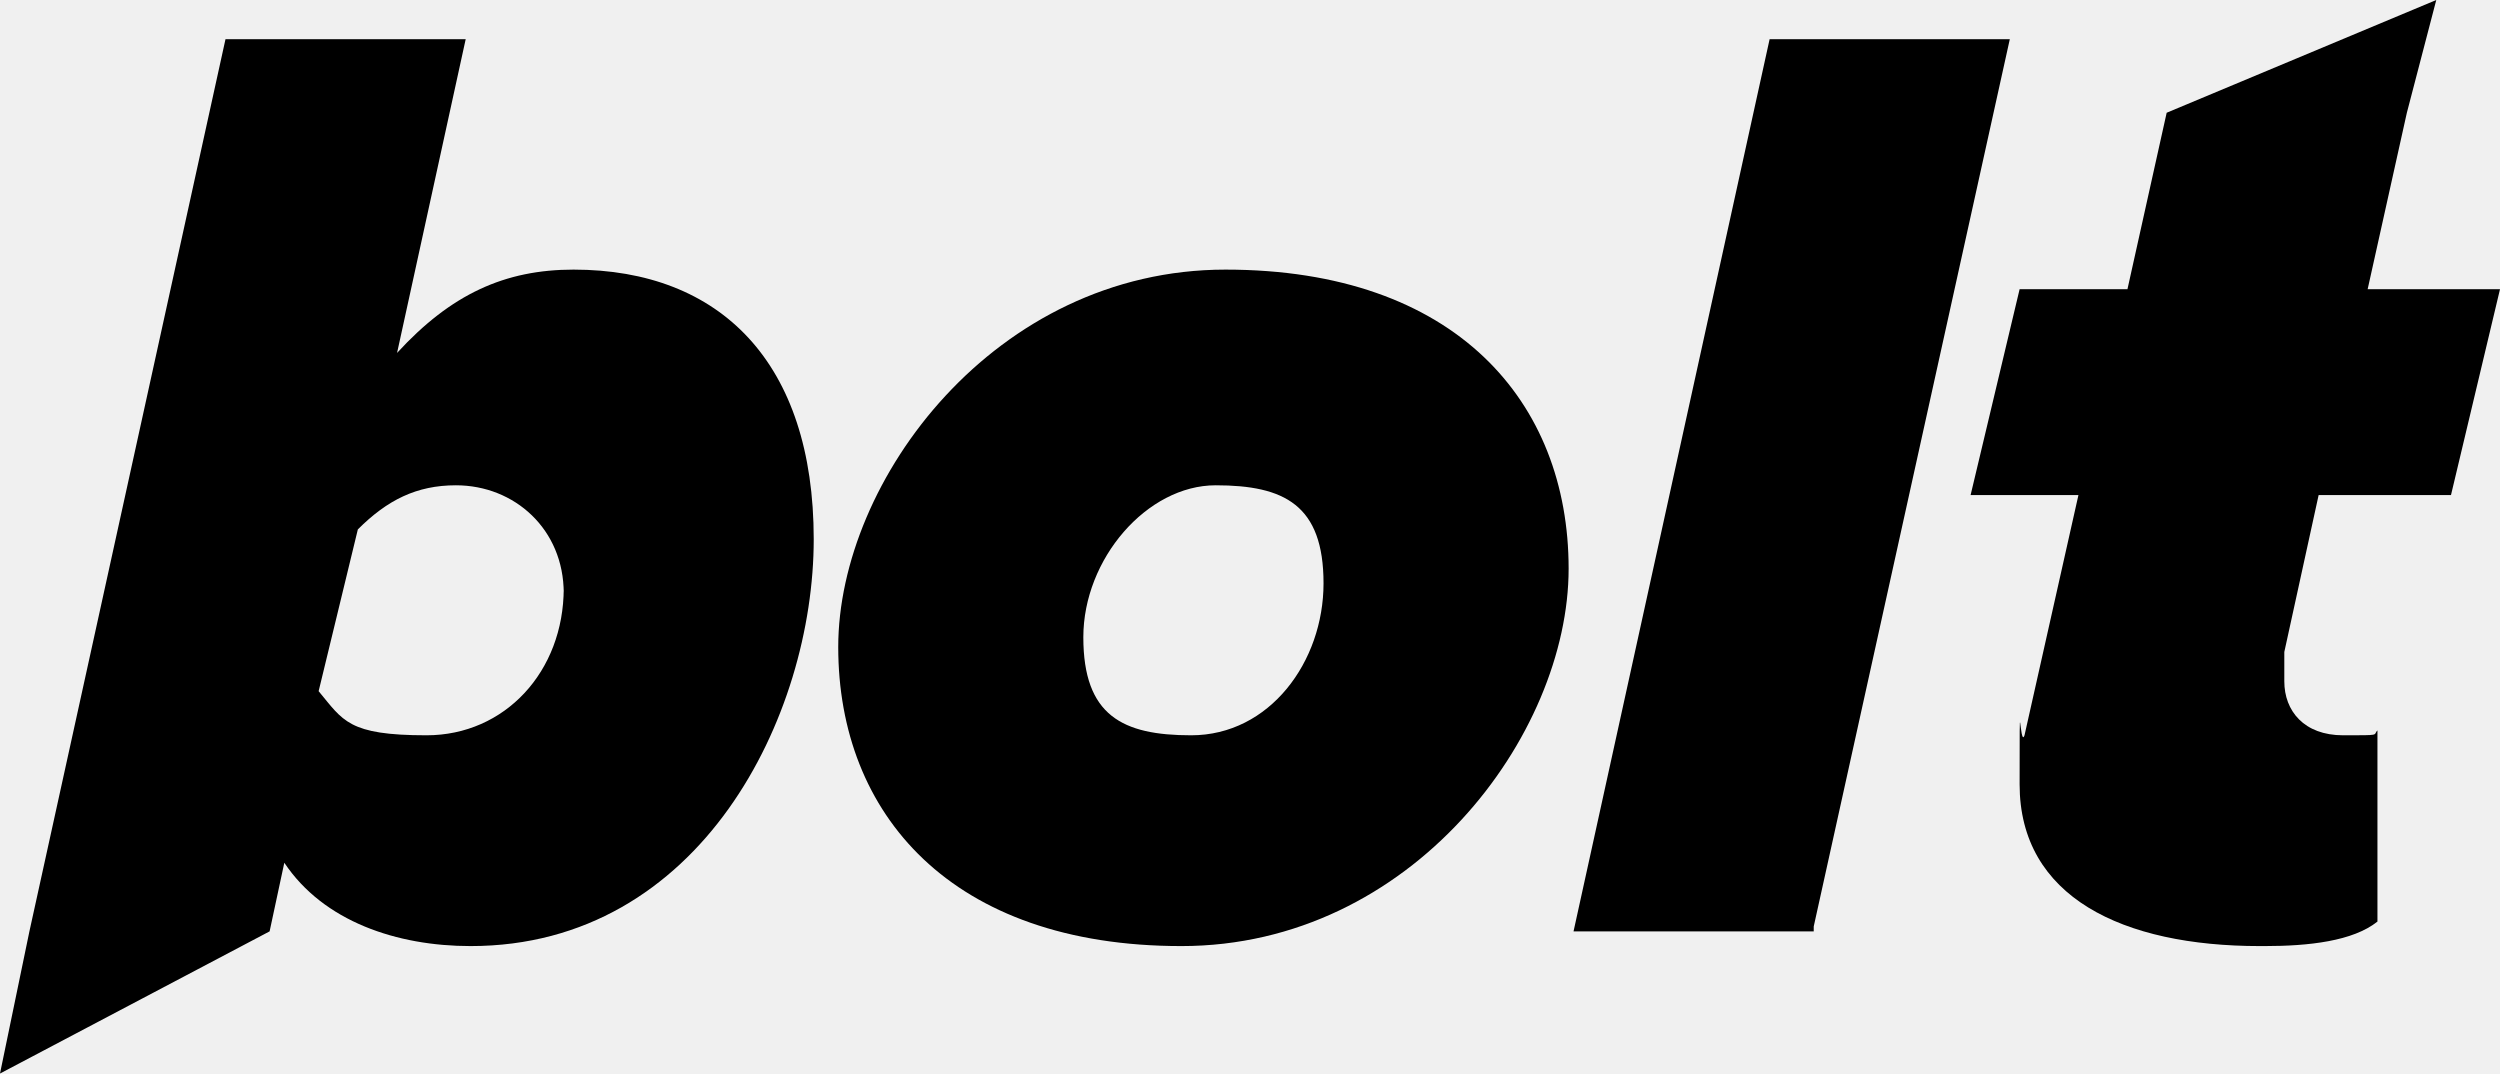
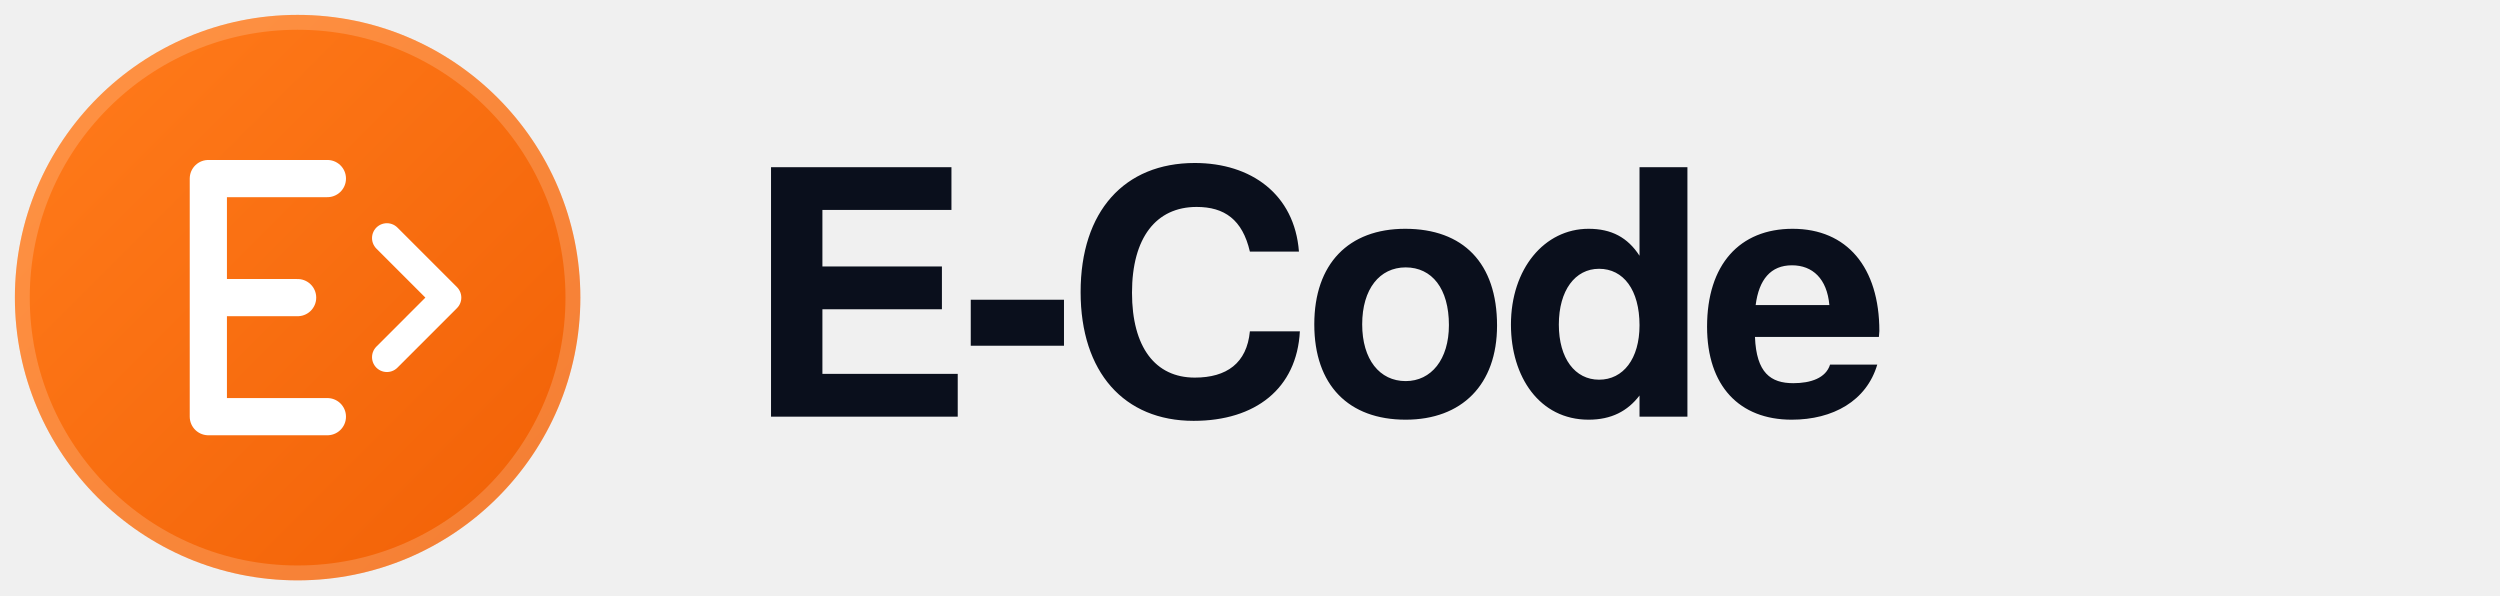
- <svg xmlns="http://www.w3.org/2000/svg" viewBox="0 0 51 21.9">
-   <path d="M24.1 19.3c-4.7 0-7-2.7-7-6.1s3.2-7.7 7.9-7.7 7 2.7 7 6.1-3.2 7.7-7.9 7.7Zm.2-4.3c1.6 0 2.7-1.5 2.7-3.1s-.8-2-2.2-2-2.7 1.5-2.7 3.1.8 2 2.2 2ZM37 19h-4.9l4-18.2H41l-4 18.1Z" />
-   <path d="M9.6 19.3c-1.5 0-3-.5-3.8-1.7L5.5 19 0 21.9.6 19 4.6.8h4.9L8.1 7.2c1.1-1.2 2.2-1.7 3.6-1.7 3 0 4.9 1.9 4.9 5.5s-2.3 8.3-7 8.3Zm1.9-7.3c0 1.7-1.2 3-2.8 3s-1.7-.3-2.2-.9l.8-3.3c.6-.6 1.2-.9 2-.9 1.2 0 2.2.9 2.2 2.2Z" style="fill-rule:evenodd" />
-   <path d="M46.1 19.3c-2.8 0-4.9-1-4.9-3.3s0-.7.1-1l1.1-4.9h-2.2l1-4.2h2.2l.8-3.6L49.7 0l-.6 2.3-.8 3.6H51l-1 4.2h-2.7l-.7 3.2v.6c0 .6.4 1.1 1.2 1.1s.6 0 .7-.1v3.9c-.5.4-1.4.5-2.3.5Z" />
+ <svg xmlns="http://www.w3.org/2000/svg" viewBox="0 0 168 40" width="168" height="40" fill="none">
+   <defs>
+     <linearGradient id="ecode-wordmark-gradient" x1="4" y1="4" x2="36" y2="36" gradientUnits="userSpaceOnUse">
+       <stop stop-color="#FF7A1A" />
+       <stop offset="1" stop-color="#F26207" />
+     </linearGradient>
+     <style>
+       .ecode-wordmark { fill: #0A0F1C; }
+       @media (prefers-color-scheme: dark) {
+         .ecode-wordmark { fill: #F7F9FC; }
+       }
+     </style>
+   </defs>
+   <circle cx="20" cy="20" r="19" fill="url(#ecode-wordmark-gradient)" />
+   <circle cx="20" cy="20" r="18.5" stroke="#FFFFFF" stroke-opacity=".18" />
+   <path d="M14 12 L14 20 L14 28 M14 12 L22 12 M14 20 L20 20 M14 28 L22 28" stroke="#FFFFFF" stroke-width="2.5" stroke-linecap="round" stroke-linejoin="round" />
+   <path d="M26 16 L30 20 L26 24" stroke="#FFFFFF" stroke-width="2" stroke-linecap="round" stroke-linejoin="round" />
+   <text class="ecode-wordmark" x="50" y="28" font-family="IBM Plex Sans, Helvetica Neue, sans-serif" font-size="23" font-weight="700" letter-spacing="-.7">E-Code</text>
</svg>
